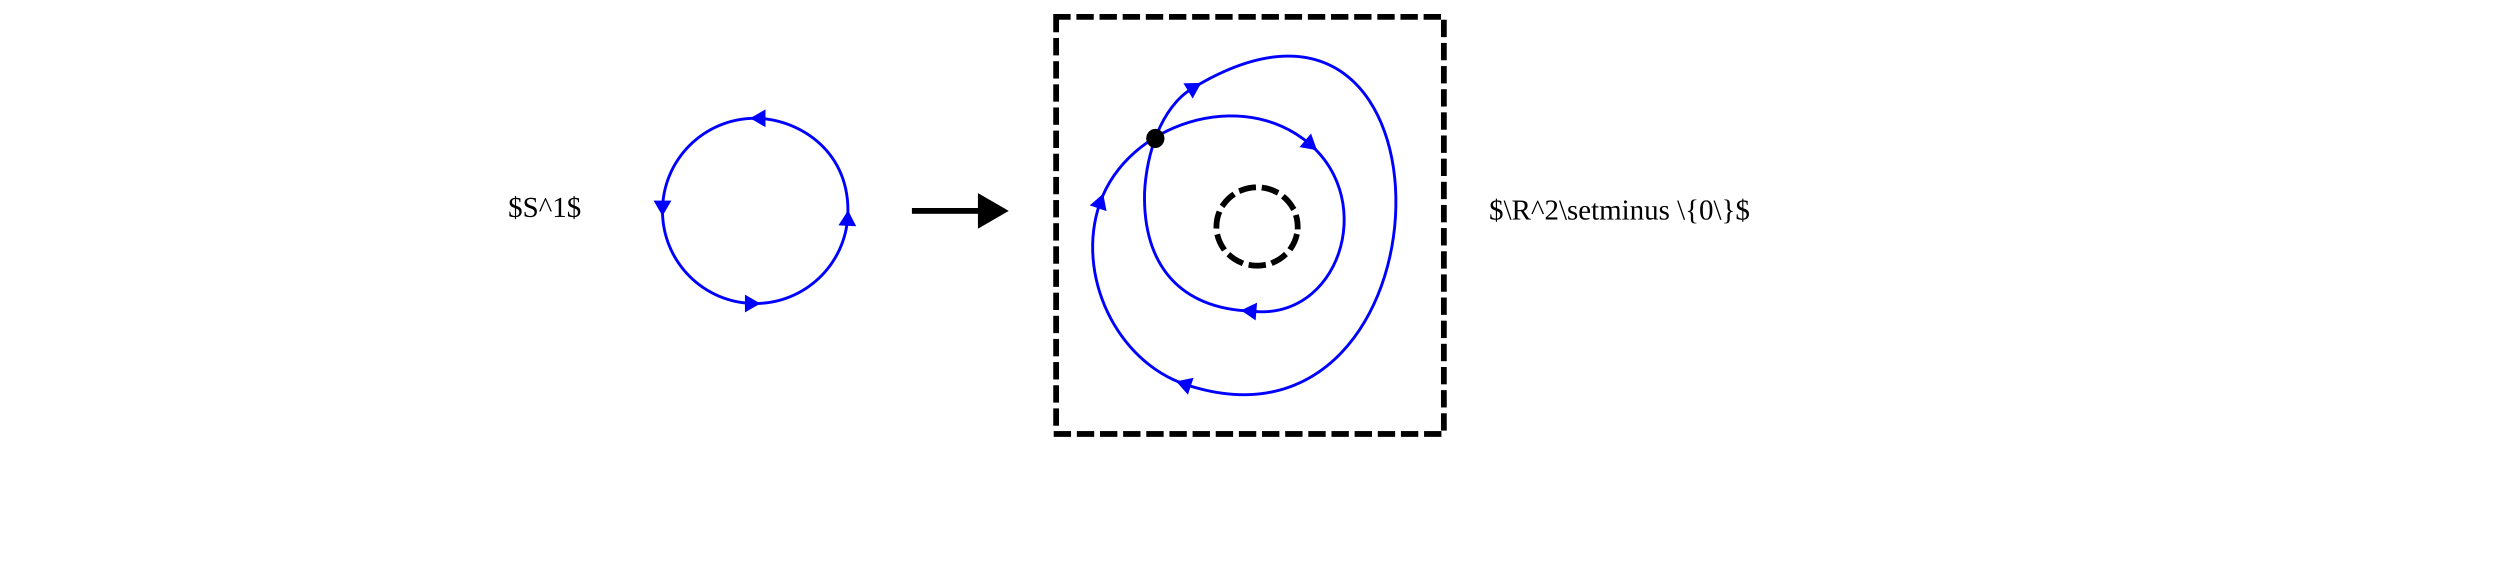
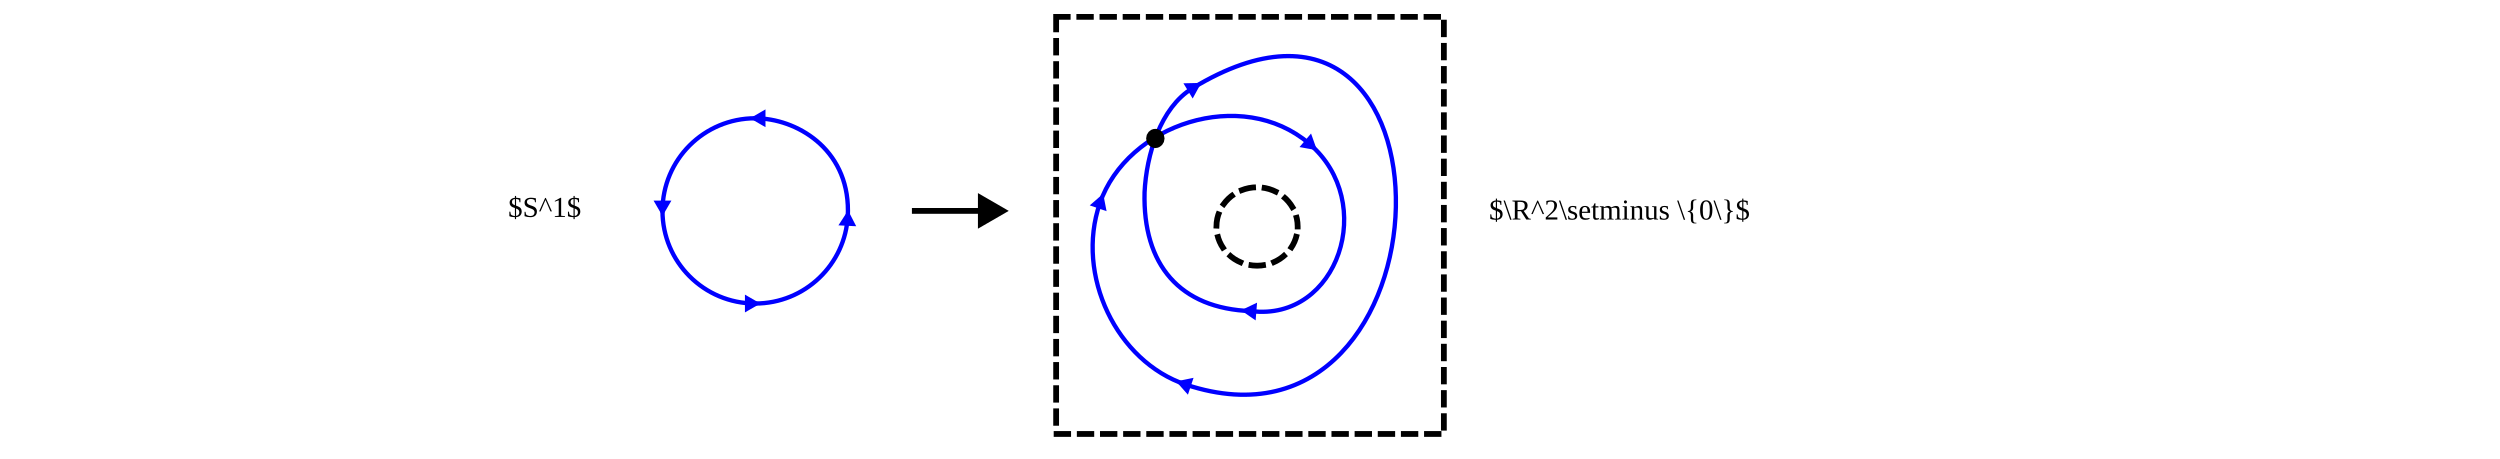
- <svg xmlns="http://www.w3.org/2000/svg" version="1.1" id="svg1" width="576" height="134.4" viewBox="0 0 576 134.4">
+ <svg xmlns="http://www.w3.org/2000/svg" version="1.1" id="svg1" width="6in" height="1.1in" viewBox="0 0 576 105.6">
  <defs id="defs1" />
  <g id="g1">
    <path id="path1" d="m 182.5,2.914 h 67 v 72.078 h -67 z" style="fill:none;stroke:#000000;stroke-width:1;stroke-linecap:square;stroke-linejoin:round;stroke-miterlimit:4;stroke-dasharray:2, 2;stroke-dashoffset:0;stroke-opacity:1" transform="scale(1.333333)" />
    <path id="path2" d="m 298.983,52.179 c 0,4.991 -4.187,9.037 -9.353,9.037 -5.167,0 -9.36,-4.047 -9.36,-9.037 0,-4.984 4.193,-9.031 9.36,-9.031 5.167,0 9.353,4.047 9.353,9.031 z" style="fill:none;stroke:#000000;stroke-width:1.333;stroke-linecap:square;stroke-linejoin:round;stroke-miterlimit:4;stroke-dasharray:2.667, 2.667;stroke-dashoffset:2.933;stroke-opacity:1" />
-     <path id="path3" d="m 197.781,33.227 c 0.321,-6.481 2.723,-14.606 8.274,-17.977 48.062,-29.195 46.05,66.906 -1.137,51.215 -11.945,-3.973 -19.141,-18.903 -14.871,-31.313 4.723,-13.718 24.512,-20.273 36.18,-10.336 11.929,10.157 4.961,30.801 -10.012,28.946 -12.387,-0.43 -18.766,-8.039 -18.434,-20.535 z" style="fill:none;stroke:#0000ff;stroke-width:0.5;stroke-linecap:round;stroke-linejoin:round;stroke-miterlimit:4;stroke-dasharray:none;stroke-opacity:1" transform="scale(1.333333)" />
+     <path id="path3" d="m 197.781,33.227 c 0.321,-6.481 2.723,-14.606 8.274,-17.977 48.062,-29.195 46.05,66.906 -1.137,51.215 -11.945,-3.973 -19.141,-18.903 -14.871,-31.313 4.723,-13.718 24.512,-20.273 36.18,-10.336 11.929,10.157 4.961,30.801 -10.012,28.946 -12.387,-0.43 -18.766,-8.039 -18.434,-20.535 z" style="fill:none;stroke:#0000ff;stroke-width:0.75;stroke-linecap:round;stroke-linejoin:round;stroke-miterlimit:4;stroke-dasharray:none;stroke-opacity:1" transform="scale(1.333333)" />
    <path id="path4" d="m 144.98,102.568 -1.849,1.069 0.001,-2.136 z" style="fill:#0000ff;fill-opacity:1;fill-rule:evenodd;stroke:#0000ff;stroke-width:0.285;stroke-linecap:butt;stroke-linejoin:miter;stroke-miterlimit:4;stroke-dasharray:none;stroke-opacity:1" transform="matrix(1.333333,-0.8099387,0.8099387,1.333333,0,0)" />
    <path id="path5" d="m -203.048,1.511 -2.051,1.186 V 0.325 Z" style="fill:#0000ff;fill-opacity:1;fill-rule:evenodd;stroke:#0000ff;stroke-width:0.316;stroke-linecap:butt;stroke-linejoin:miter;stroke-miterlimit:4;stroke-dasharray:none;stroke-opacity:1" transform="matrix(-1.333333,-0.443392,0.443392,-1.333333,0,0)" />
    <path id="path6" d="m 28.398,180.749 -2.047,1.181 0.003,-2.364 z" style="fill:#0000ff;fill-opacity:1;fill-rule:evenodd;stroke:#0000ff;stroke-width:0.315;stroke-linecap:butt;stroke-linejoin:miter;stroke-miterlimit:4;stroke-dasharray:none;stroke-opacity:1" transform="matrix(0.458736,-1.333333,1.333333,0.458736,0,0)" />
    <path id="path7" d="m 144.476,-97.286 -1.644,0.951 -0.002,-1.901 z" style="fill:#0000ff;fill-opacity:1;fill-rule:evenodd;stroke:#0000ff;stroke-width:0.254;stroke-linecap:butt;stroke-linejoin:miter;stroke-miterlimit:4;stroke-dasharray:none;stroke-opacity:1" transform="matrix(1.333333,1.135469,-1.135469,1.333333,0,0)" />
    <path id="path8" d="m -217.656,-36.425 -2.159,1.245 0.002,-2.492 z" style="fill:#0000ff;fill-opacity:1;fill-rule:evenodd;stroke:#0000ff;stroke-width:0.332;stroke-linecap:butt;stroke-linejoin:miter;stroke-miterlimit:4;stroke-dasharray:none;stroke-opacity:1" transform="matrix(-1.333333,-0.1055104,0.1055104,-1.333333,0,0)" />
    <path id="path9" d="m 200.234,23.922 c 0,0.363 -0.265,0.66 -0.593,0.66 -0.329,0 -0.59,-0.297 -0.59,-0.66 0,-0.363 0.261,-0.656 0.59,-0.656 0.328,0 0.593,0.293 0.593,0.656 z" style="fill:#000000;fill-opacity:1;fill-rule:nonzero;stroke:#000000;stroke-width:2;stroke-linecap:round;stroke-linejoin:round;stroke-miterlimit:4;stroke-dasharray:none;stroke-opacity:1" transform="scale(1.333333)" />
-     <path id="path10" d="m 146.523,36.441 c 0,0.27 -0.003,0.539 -0.019,0.805 -0.418,8.465 -7.422,15.203 -16.004,15.203 -8.848,0 -16.023,-7.168 -16.023,-16.008 0,-8.839 7.175,-16.003 16.023,-16.003 7,0 16.07,5.144 16.023,16.003 z" style="fill:none;stroke:#0000ff;stroke-width:0.5;stroke-linecap:square;stroke-linejoin:round;stroke-miterlimit:4;stroke-dasharray:none;stroke-opacity:1" transform="scale(1.333333)" />
+     <path id="path10" d="m 146.523,36.441 c 0,0.27 -0.003,0.539 -0.019,0.805 -0.418,8.465 -7.422,15.203 -16.004,15.203 -8.848,0 -16.023,-7.168 -16.023,-16.008 0,-8.839 7.175,-16.003 16.023,-16.003 7,0 16.07,5.144 16.023,16.003 z" style="fill:none;stroke:#0000ff;stroke-width:0.75;stroke-linecap:square;stroke-linejoin:round;stroke-miterlimit:4;stroke-dasharray:none;stroke-opacity:1" transform="scale(1.333333)" />
    <path id="path11" d="m 29.325,-147.991 2.16,1.248 0.001,-2.496 z" style="fill:#0000ff;fill-opacity:1;fill-rule:evenodd;stroke:#0000ff;stroke-width:0.333;stroke-linecap:butt;stroke-linejoin:miter;stroke-miterlimit:4;stroke-dasharray:none;stroke-opacity:1" transform="matrix(-0.06636413,1.333333,-1.333333,-0.06636413,0,0)" />
    <path id="path12" d="m -131.055,-52.449 2.164,1.25 v -2.5 z" style="fill:#0000ff;fill-opacity:1;fill-rule:evenodd;stroke:#0000ff;stroke-width:0.333;stroke-linecap:butt;stroke-linejoin:miter;stroke-miterlimit:4;stroke-dasharray:none;stroke-opacity:1" transform="scale(-1.333333)" />
    <path id="path13" d="m -36.996,114.477 2.16,1.25 v -2.5 z" style="fill:#0000ff;fill-opacity:1;fill-rule:evenodd;stroke:#0000ff;stroke-width:0.333;stroke-linecap:butt;stroke-linejoin:miter;stroke-miterlimit:4;stroke-dasharray:none;stroke-opacity:1" transform="matrix(0,-1.333333,1.333333,0,0,0)" />
    <path id="path14" d="m 129.949,20.438 2.16,1.25 v -2.5 z" style="fill:#0000ff;fill-opacity:1;fill-rule:evenodd;stroke:#0000ff;stroke-width:0.333;stroke-linecap:butt;stroke-linejoin:miter;stroke-miterlimit:4;stroke-dasharray:none;stroke-opacity:1" transform="scale(1.333333)" />
    <path id="path15" d="m 158.078,36.441 c 4.227,0 8.457,0 12.684,0" style="fill:none;stroke:#000000;stroke-width:1;stroke-linecap:square;stroke-linejoin:round;stroke-miterlimit:4;stroke-dasharray:none;stroke-opacity:1" transform="scale(1.333333)" />
    <path id="path16" d="m 173.645,36.441 -4.325,2.5 v -5 z" style="fill:#000000;fill-opacity:1;fill-rule:evenodd;stroke:#000000;stroke-width:0.667;stroke-linecap:butt;stroke-linejoin:miter;stroke-miterlimit:4;stroke-dasharray:none;stroke-opacity:1" transform="scale(1.333333)" />
    <text xml:space="preserve" style="font-size:6.667px;fill:#000000;fill-opacity:1;stroke:none;stroke-width:1.333;stroke-linecap:round;stroke-linejoin:round;stroke-dasharray:2.666, 2.666;stroke-dashoffset:4.399;paint-order:stroke markers fill" x="117.076" y="49.976" id="text16">
      <tspan id="tspan16" x="117.076" y="49.976">$S^1$</tspan>
    </text>
    <text xml:space="preserve" style="font-size:6.667px;fill:#000000;fill-opacity:1;stroke:none;stroke-width:1.333;stroke-linecap:round;stroke-linejoin:round;stroke-dasharray:2.666, 2.666;stroke-dashoffset:4.399;paint-order:stroke markers fill" x="343.081" y="50.586" id="text16-4">
      <tspan id="tspan16-6" x="343.081" y="50.586">$\R^2\setminus \{0\}$</tspan>
    </text>
  </g>
</svg>
